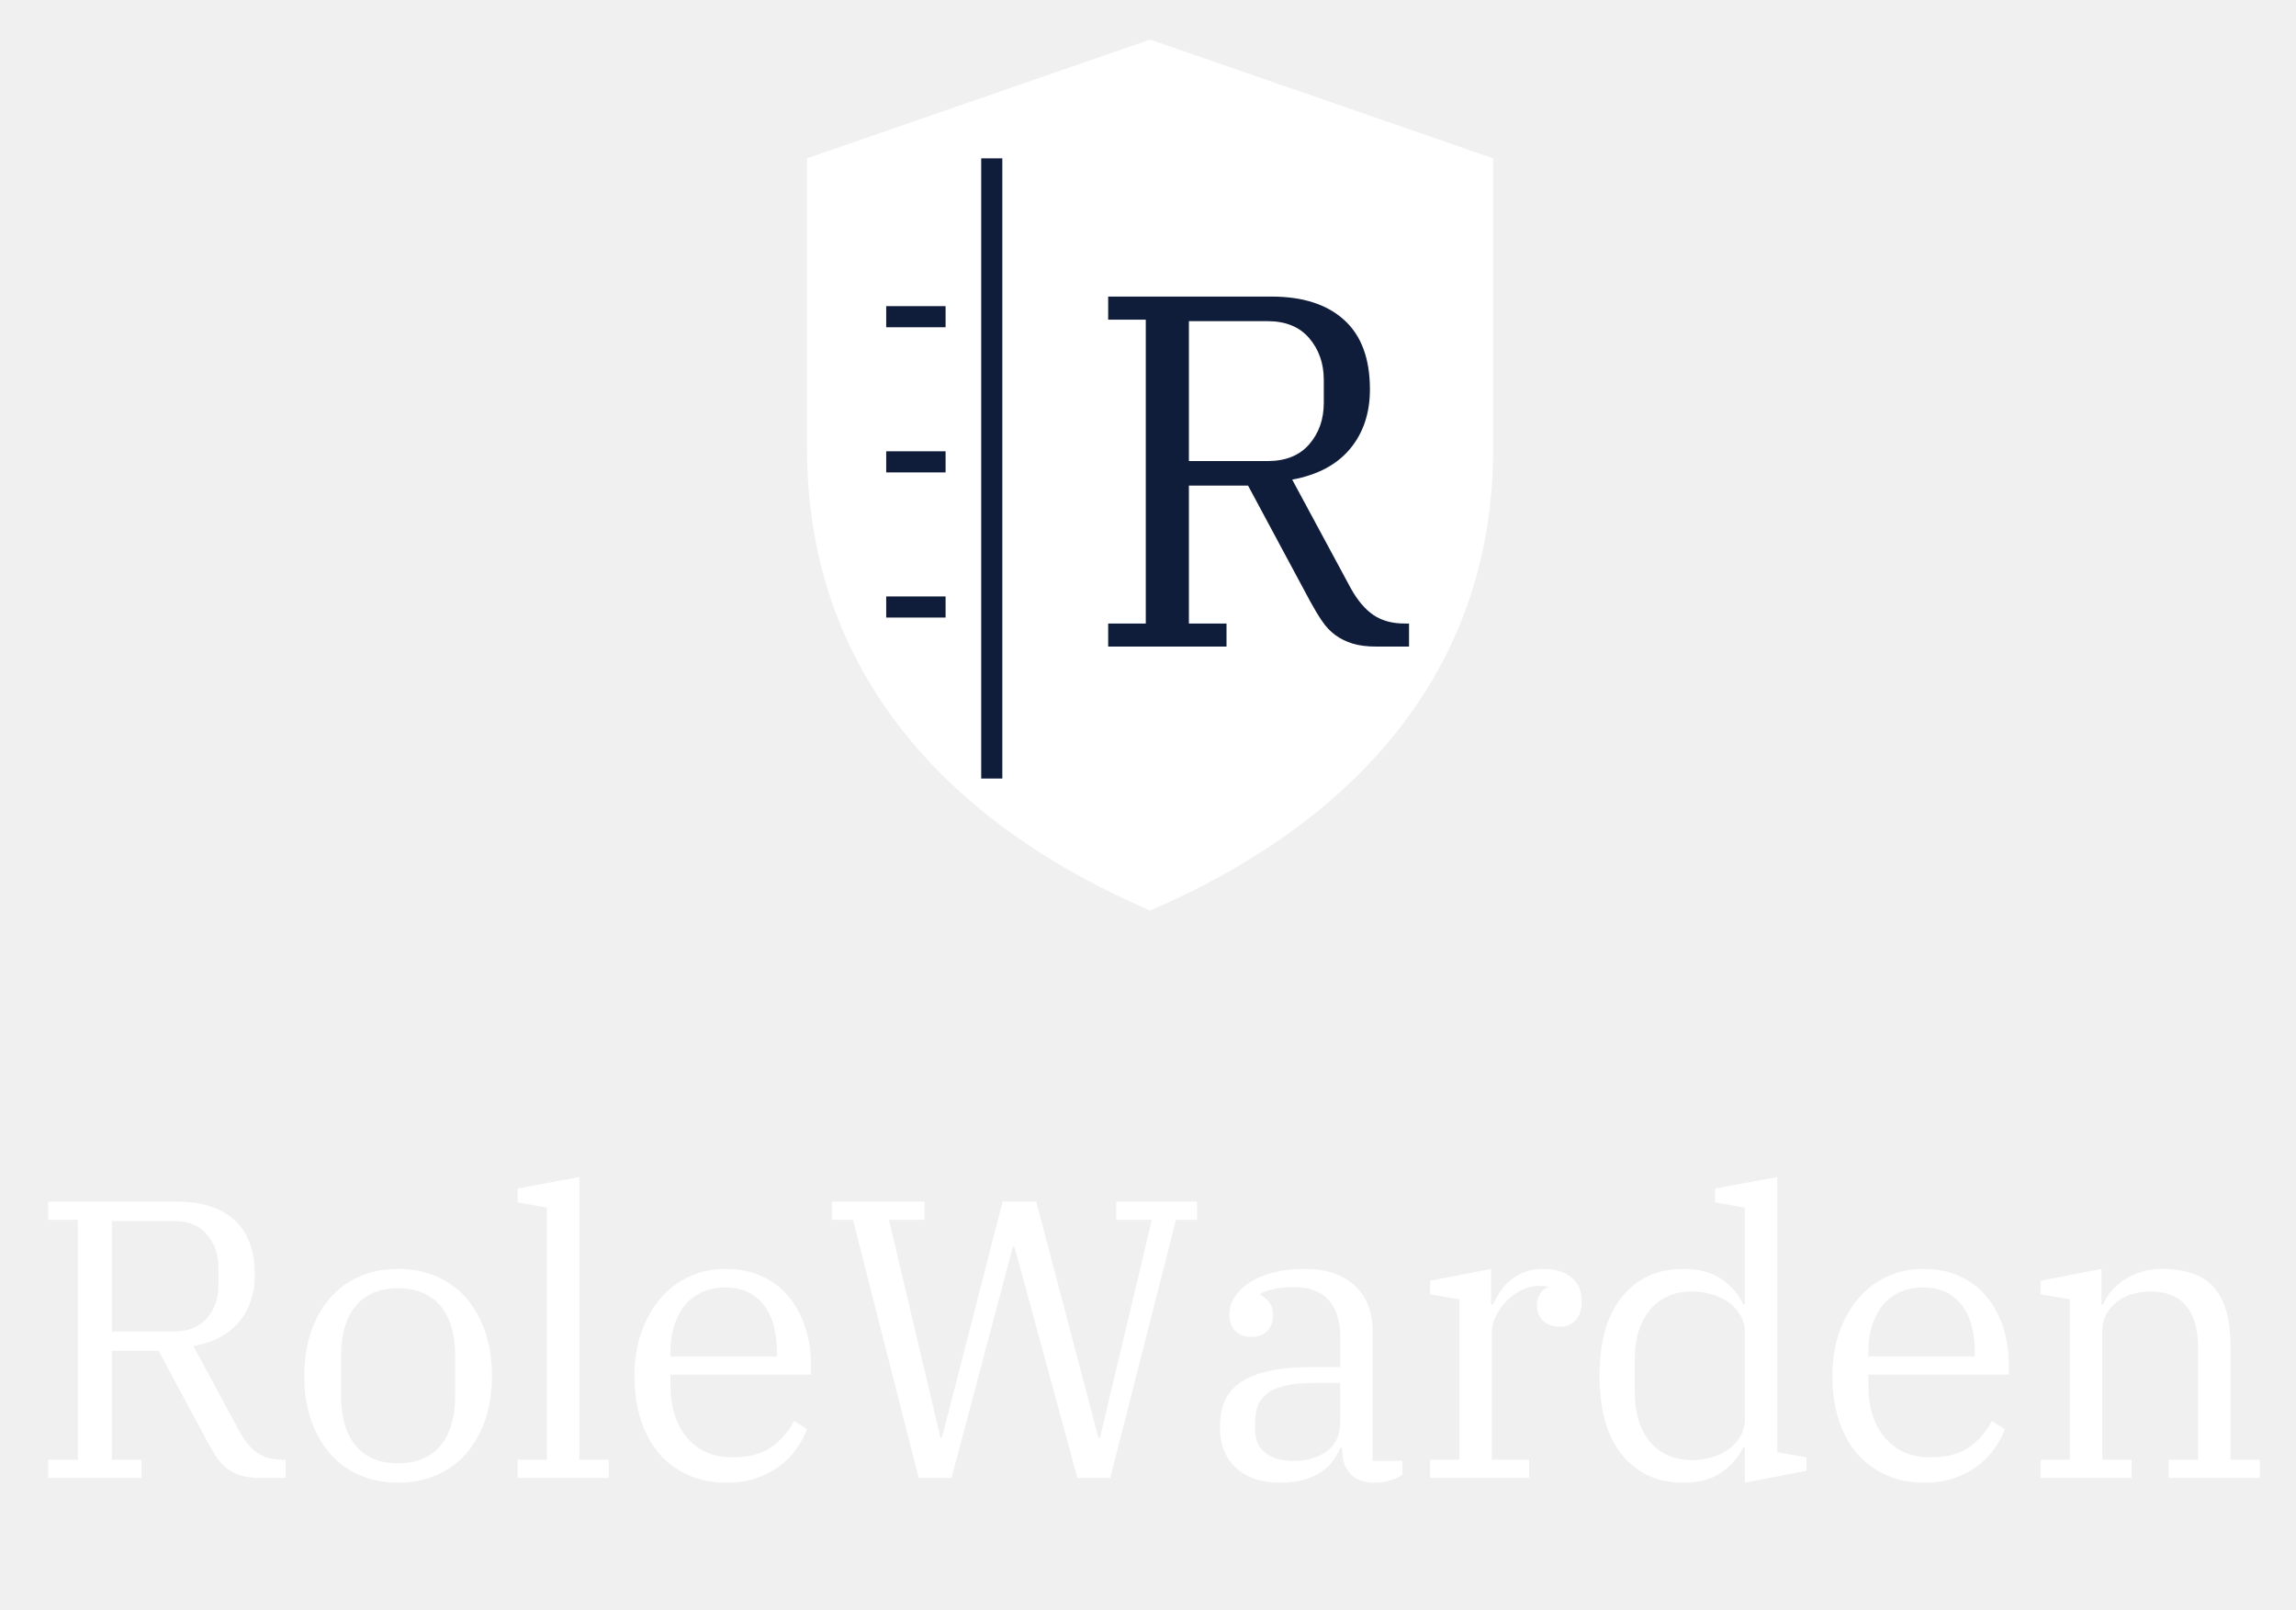
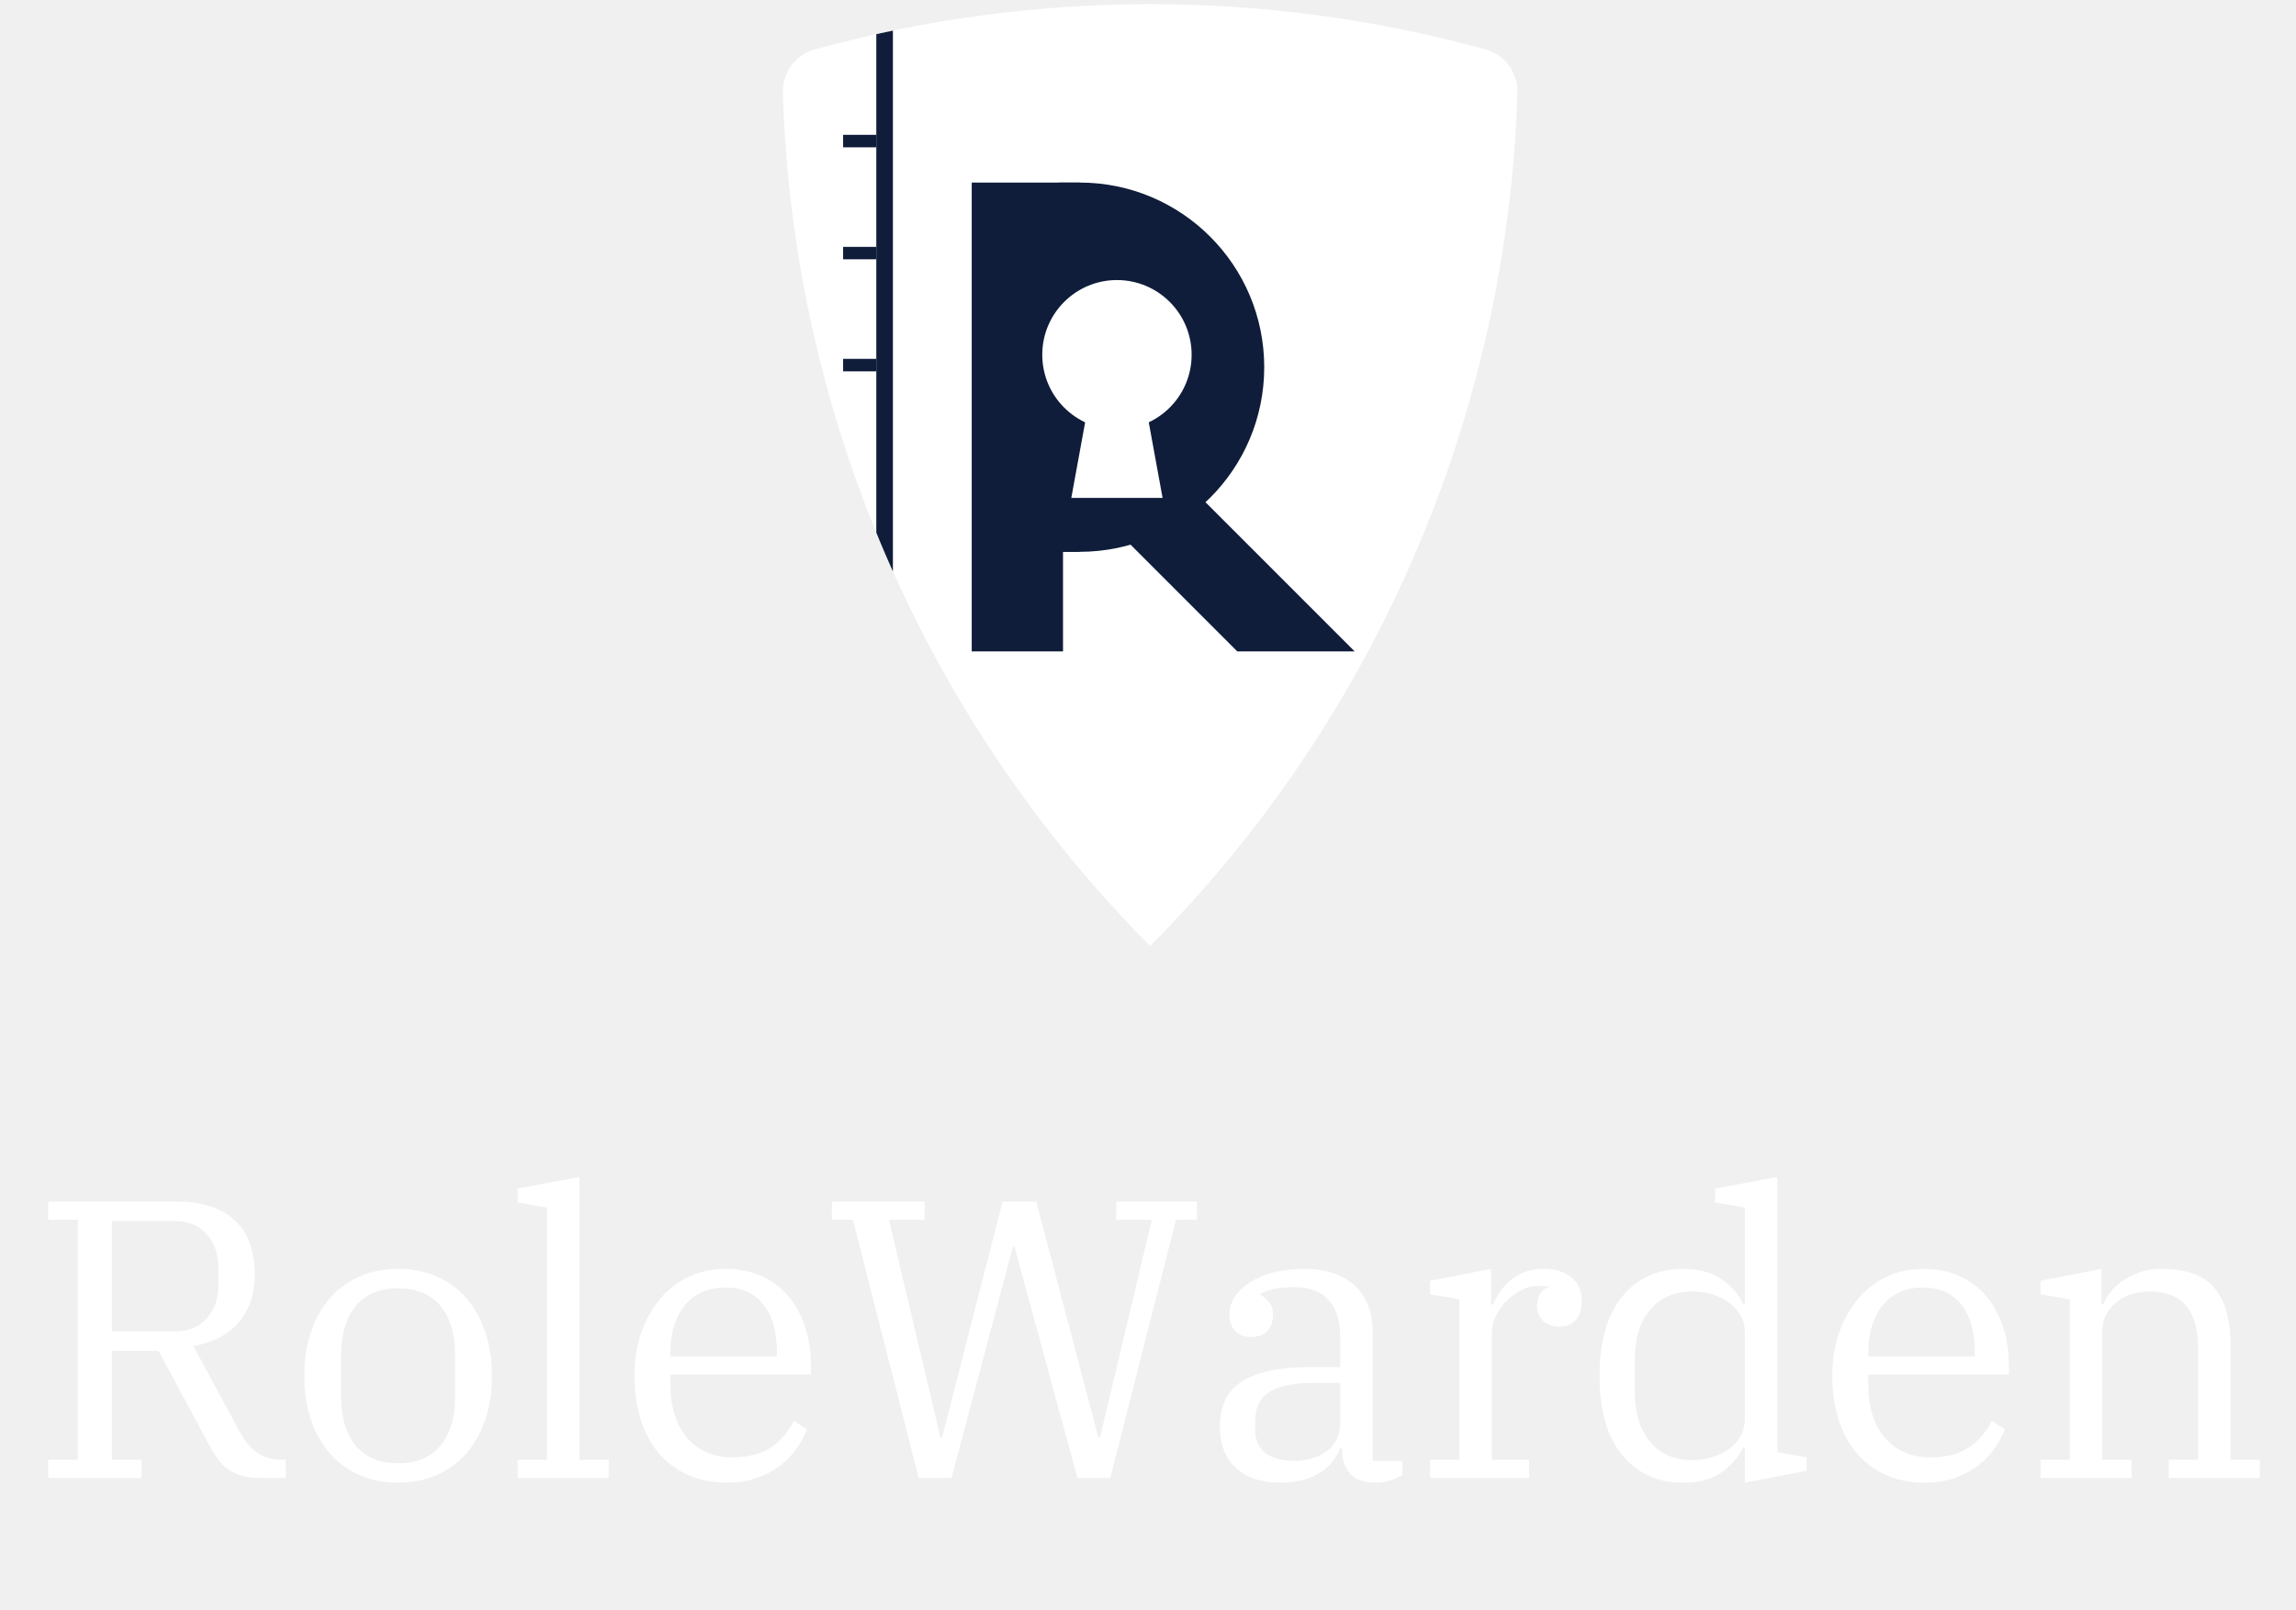
<svg xmlns="http://www.w3.org/2000/svg" width="174" height="122" viewBox="0 0 174 122">
  <g transform="translate(55.16 0.00) scale(1)">
-     <path fill="#ffffff" d="M32 3 L58 12 V34 C58 52 46 63 32 69 C18 63 6 52 6 34 V12 Z" />
-     <g stroke="#0f1d3a" stroke-width="1.6" fill="none">
-       <line x1="20" y1="12" x2="20" y2="59" />
-       <line x1="12" y1="24" x2="16.5" y2="24" />
-       <line x1="12" y1="35" x2="16.5" y2="35" />
-       <line x1="12" y1="46" x2="16.5" y2="46" />
+     <g transform="translate(3.852 0) scale(0.15721) translate(-120.94 -98.0)">
+       <defs>
+         <clipPath id="ks20">
+           <path d="M300.00,554.00 A610.00,610.00 0 0 0 477.05,142.69 A21.00,21.00 0 0 0 461.62,121.80 A610.00,610.00 0 0 0 138.38,121.80 A21.00,21.00 0 0 0 122.95,142.69 A610.00,610.00 0 0 0 300.00,554.00 Z" />
+         </clipPath>
+       </defs>
+       <path fill="#ffffff" d="M300.00,554.00 A610.00,610.00 0 0 0 477.05,142.69 A21.00,21.00 0 0 0 461.62,121.80 A610.00,610.00 0 0 0 138.38,121.80 A21.00,21.00 0 0 0 122.95,142.69 A610.00,610.00 0 0 0 300.00,554.00 Z" />
+       <g fill="#0f1d3a" clip-path="url(#ks20)">
+         <rect x="168" y="98" width="8" height="458" />
+         <rect x="152" y="163.0" width="16" height="6" />
+         <rect x="152" y="217.0" width="16" height="6" />
+         <rect x="152" y="271.0" width="16" height="6" />
+       </g>
+       <g fill="#0f1d3a" clip-path="url(#ks20)">
+         <path d="M214,186 H266 V364 H258 V412 H214 Z" />
+         <path d="M266,186 A89,89 0 0 1 266,364 H256 V186 Z" />
+         <path d="M264,334 L320.6,334 L398.6,412 L342.0,412 Z" />
+       </g>
+       <g fill="#ffffff">
+         <circle cx="284" cy="269" r="36" />
+         <path d="M271,288.8 L297,288.8 L306,338 L262,338 Z" />
+       </g>
    </g>
-     <path fill="#0f1d3a" d="M28.822 47.252H31.672V24.224H28.822V22.476H41.21Q44.744 22.476 46.701 24.243Q48.658 26.01 48.658 29.506Q48.658 32.204 47.157 34.009Q45.656 35.814 42.768 36.346L47.214 44.592Q47.974 45.96 48.924 46.606Q49.874 47.252 51.28 47.252H51.622V49.0H49.19Q48.088 49.0 47.347 48.772Q46.606 48.544 46.036 48.126Q45.466 47.708 45.029 47.062Q44.592 46.416 44.136 45.58L39.424 36.802H34.94V47.252H37.79V49.0H28.822ZM34.94 34.94H40.906Q42.958 34.94 44.06 33.667Q45.162 32.394 45.162 30.532V28.784Q45.162 26.922 44.06 25.63Q42.958 24.338 40.906 24.338H34.94Z" />
  </g>
  <path fill="#ffffff" d="M3.65 110.62H5.9V92.44H3.65V91.06H13.43Q16.22 91.06 17.765 92.455Q19.31 93.85 19.31 96.61Q19.31 98.74 18.125 100.165Q16.94 101.59 14.66 102.01L18.17 108.52Q18.77 109.6 19.52 110.11Q20.27 110.62 21.38 110.62H21.65V112.0H19.73Q18.86 112.0 18.275 111.82Q17.69 111.64 17.24 111.31Q16.79 110.98 16.445 110.47Q16.1 109.96 15.74 109.3L12.02 102.37H8.48V110.62H10.73V112.0H3.65ZM8.48 100.9H13.19Q14.81 100.9 15.68 99.895Q16.55 98.89 16.55 97.42V96.04Q16.55 94.57 15.68 93.55Q14.81 92.53 13.19 92.53H8.48Z M30.17 110.89Q31.28 110.89 32.105 110.515Q32.93 110.14 33.455 109.465Q33.98 108.79 34.235 107.875Q34.49 106.96 34.49 105.88V102.64Q34.49 101.56 34.235 100.645Q33.98 99.73 33.455 99.055Q32.93 98.38 32.105 98.005Q31.28 97.63 30.17 97.63Q29.03 97.63 28.22 98.005Q27.41 98.38 26.885 99.055Q26.36 99.73 26.105 100.645Q25.85 101.56 25.85 102.64V105.88Q25.85 106.96 26.105 107.875Q26.36 108.79 26.885 109.465Q27.41 110.14 28.22 110.515Q29.03 110.89 30.17 110.89ZM30.17 112.36Q28.58 112.36 27.26 111.79Q25.94 111.22 25.01 110.155Q24.08 109.09 23.57 107.605Q23.06 106.12 23.06 104.26Q23.06 102.43 23.57 100.93Q24.08 99.43 25.01 98.365Q25.94 97.3 27.26 96.73Q28.58 96.16 30.17 96.16Q31.76 96.16 33.08 96.73Q34.4 97.3 35.33 98.365Q36.26 99.43 36.77 100.93Q37.28 102.43 37.28 104.26Q37.28 106.12 36.77 107.605Q36.26 109.09 35.33 110.155Q34.4 111.22 33.08 111.79Q31.76 112.36 30.17 112.36Z M39.23 110.62H41.45V91.51L39.23 91.12V90.07L43.91 89.2V110.62H46.13V112.0H39.23Z M55.1 112.36Q53.45 112.36 52.145 111.775Q50.84 111.19 49.94 110.14Q49.04 109.09 48.56 107.59Q48.08 106.09 48.08 104.26Q48.08 102.46 48.605 100.975Q49.13 99.49 50.045 98.41Q50.96 97.33 52.22 96.745Q53.48 96.16 54.98 96.16Q56.51 96.16 57.71 96.7Q58.91 97.24 59.735 98.215Q60.56 99.19 61.01 100.54Q61.46 101.89 61.46 103.48V104.17H50.81V104.95Q50.81 107.5 52.085 108.97Q53.36 110.44 55.49 110.44Q57.35 110.44 58.445 109.675Q59.54 108.91 60.17 107.68L61.16 108.31Q60.86 109.09 60.335 109.825Q59.81 110.56 59.06 111.115Q58.31 111.67 57.32 112.015Q56.33 112.36 55.1 112.36ZM50.81 102.79H58.88V102.49Q58.88 101.44 58.655 100.54Q58.43 99.64 57.95 98.98Q57.47 98.32 56.735 97.945Q56.0 97.57 54.98 97.57Q53.96 97.57 53.18 97.93Q52.4 98.29 51.875 98.95Q51.35 99.61 51.08 100.495Q50.81 101.38 50.81 102.43Z M64.64 92.44H63.05V91.06H70.07V92.44H67.37L71.27 108.94H71.39L75.98 91.06H78.53L83.24 108.94H83.36L87.29 92.44H84.59V91.06H90.71V92.44H89.12L84.14 112.0H81.65L76.88 94.48H76.76L72.11 112.0H69.62Z M97.04 112.36Q94.88 112.36 93.665 111.235Q92.45 110.11 92.45 108.16Q92.45 107.05 92.81 106.195Q93.17 105.34 93.995 104.77Q94.82 104.2 96.14 103.9Q97.46 103.6 99.35 103.6H101.57V101.32Q101.57 99.49 100.685 98.515Q99.8 97.54 98.03 97.54Q97.25 97.54 96.59 97.675Q95.93 97.81 95.51 98.05V98.11Q95.84 98.29 96.155 98.65Q96.47 99.01 96.47 99.67Q96.47 100.45 96.02 100.885Q95.57 101.32 94.82 101.32Q94.1 101.32 93.635 100.885Q93.17 100.45 93.17 99.58Q93.17 98.92 93.56 98.305Q93.95 97.69 94.67 97.21Q95.39 96.73 96.455 96.445Q97.52 96.16 98.87 96.16Q101.3 96.16 102.665 97.42Q104.03 98.68 104.03 100.96V110.71H106.28V111.76Q105.95 112.0 105.395 112.18Q104.84 112.36 104.15 112.36Q102.98 112.36 102.35 111.7Q101.72 111.04 101.72 109.93V109.72H101.57Q101.36 110.23 101.015 110.71Q100.67 111.19 100.13 111.55Q99.59 111.91 98.825 112.135Q98.06 112.36 97.04 112.36ZM98.09 110.71Q99.53 110.71 100.55 109.975Q101.57 109.24 101.57 107.71V104.8H99.62Q98.33 104.8 97.46 104.995Q96.59 105.19 96.08 105.565Q95.57 105.94 95.345 106.48Q95.12 107.02 95.12 107.74V108.37Q95.12 109.51 95.9 110.11Q96.68 110.71 98.09 110.71Z M108.38 110.62H110.6V98.47L108.38 98.08V97.06L113.0 96.16V98.86H113.15Q113.36 98.38 113.675 97.9Q113.99 97.42 114.455 97.03Q114.92 96.64 115.535 96.4Q116.15 96.16 116.96 96.16Q118.28 96.16 119.075 96.79Q119.87 97.42 119.87 98.62Q119.87 99.52 119.42 100.03Q118.97 100.54 118.25 100.54Q117.44 100.54 116.96 100.105Q116.48 99.67 116.48 98.98Q116.48 98.38 116.735 98.005Q116.99 97.63 117.32 97.57V97.51Q117.2 97.48 117.02 97.465Q116.84 97.45 116.57 97.45Q115.94 97.45 115.31 97.765Q114.68 98.08 114.185 98.575Q113.69 99.07 113.375 99.7Q113.06 100.33 113.06 100.96V110.62H115.88V112.0H108.38Z M127.55 112.36Q124.67 112.36 122.945 110.275Q121.22 108.19 121.22 104.26Q121.22 100.33 122.945 98.245Q124.67 96.16 127.55 96.16Q129.35 96.16 130.475 96.94Q131.6 97.72 132.11 98.83H132.23V91.51L129.98 91.12V90.07L134.69 89.2V110.05L136.91 110.44V111.46L132.23 112.36V109.66H132.11Q131.6 110.77 130.49 111.565Q129.38 112.36 127.55 112.36ZM128.27 110.65Q128.99 110.65 129.71 110.44Q130.43 110.23 130.985 109.84Q131.54 109.45 131.885 108.865Q132.23 108.28 132.23 107.56V100.96Q132.23 100.24 131.885 99.655Q131.54 99.07 130.985 98.68Q130.43 98.29 129.71 98.08Q128.99 97.87 128.27 97.87Q126.2 97.87 125.045 99.265Q123.89 100.66 123.89 103.0V105.52Q123.89 107.86 125.045 109.255Q126.2 110.65 128.27 110.65Z M145.88 112.36Q144.23 112.36 142.925 111.775Q141.62 111.19 140.72 110.14Q139.82 109.09 139.34 107.59Q138.86 106.09 138.86 104.26Q138.86 102.46 139.385 100.975Q139.91 99.49 140.825 98.41Q141.74 97.33 143.0 96.745Q144.26 96.16 145.76 96.16Q147.29 96.16 148.49 96.7Q149.69 97.24 150.515 98.215Q151.34 99.19 151.79 100.54Q152.24 101.89 152.24 103.48V104.17H141.59V104.95Q141.59 107.5 142.865 108.97Q144.14 110.44 146.27 110.44Q148.13 110.44 149.225 109.675Q150.32 108.91 150.95 107.68L151.94 108.31Q151.64 109.09 151.115 109.825Q150.59 110.56 149.84 111.115Q149.09 111.67 148.1 112.015Q147.11 112.36 145.88 112.36ZM141.59 102.79H149.66V102.49Q149.66 101.44 149.435 100.54Q149.21 99.64 148.73 98.98Q148.25 98.32 147.515 97.945Q146.78 97.57 145.76 97.57Q144.74 97.57 143.96 97.93Q143.18 98.29 142.655 98.95Q142.13 99.61 141.86 100.495Q141.59 101.38 141.59 102.43Z M154.64 110.62H156.86V98.47L154.64 98.08V97.06L159.26 96.16V98.86H159.38Q159.56 98.41 159.935 97.93Q160.31 97.45 160.865 97.06Q161.42 96.67 162.17 96.415Q162.92 96.16 163.82 96.16Q166.61 96.16 167.825 97.615Q169.04 99.07 169.04 101.98V110.62H171.26V112.0H164.36V110.62H166.58V102.19Q166.58 97.87 162.95 97.87Q162.29 97.87 161.645 98.05Q161.0 98.23 160.475 98.62Q159.95 99.01 159.635 99.58Q159.32 100.15 159.32 100.93V110.62H161.54V112.0H154.64Z" />
</svg>
